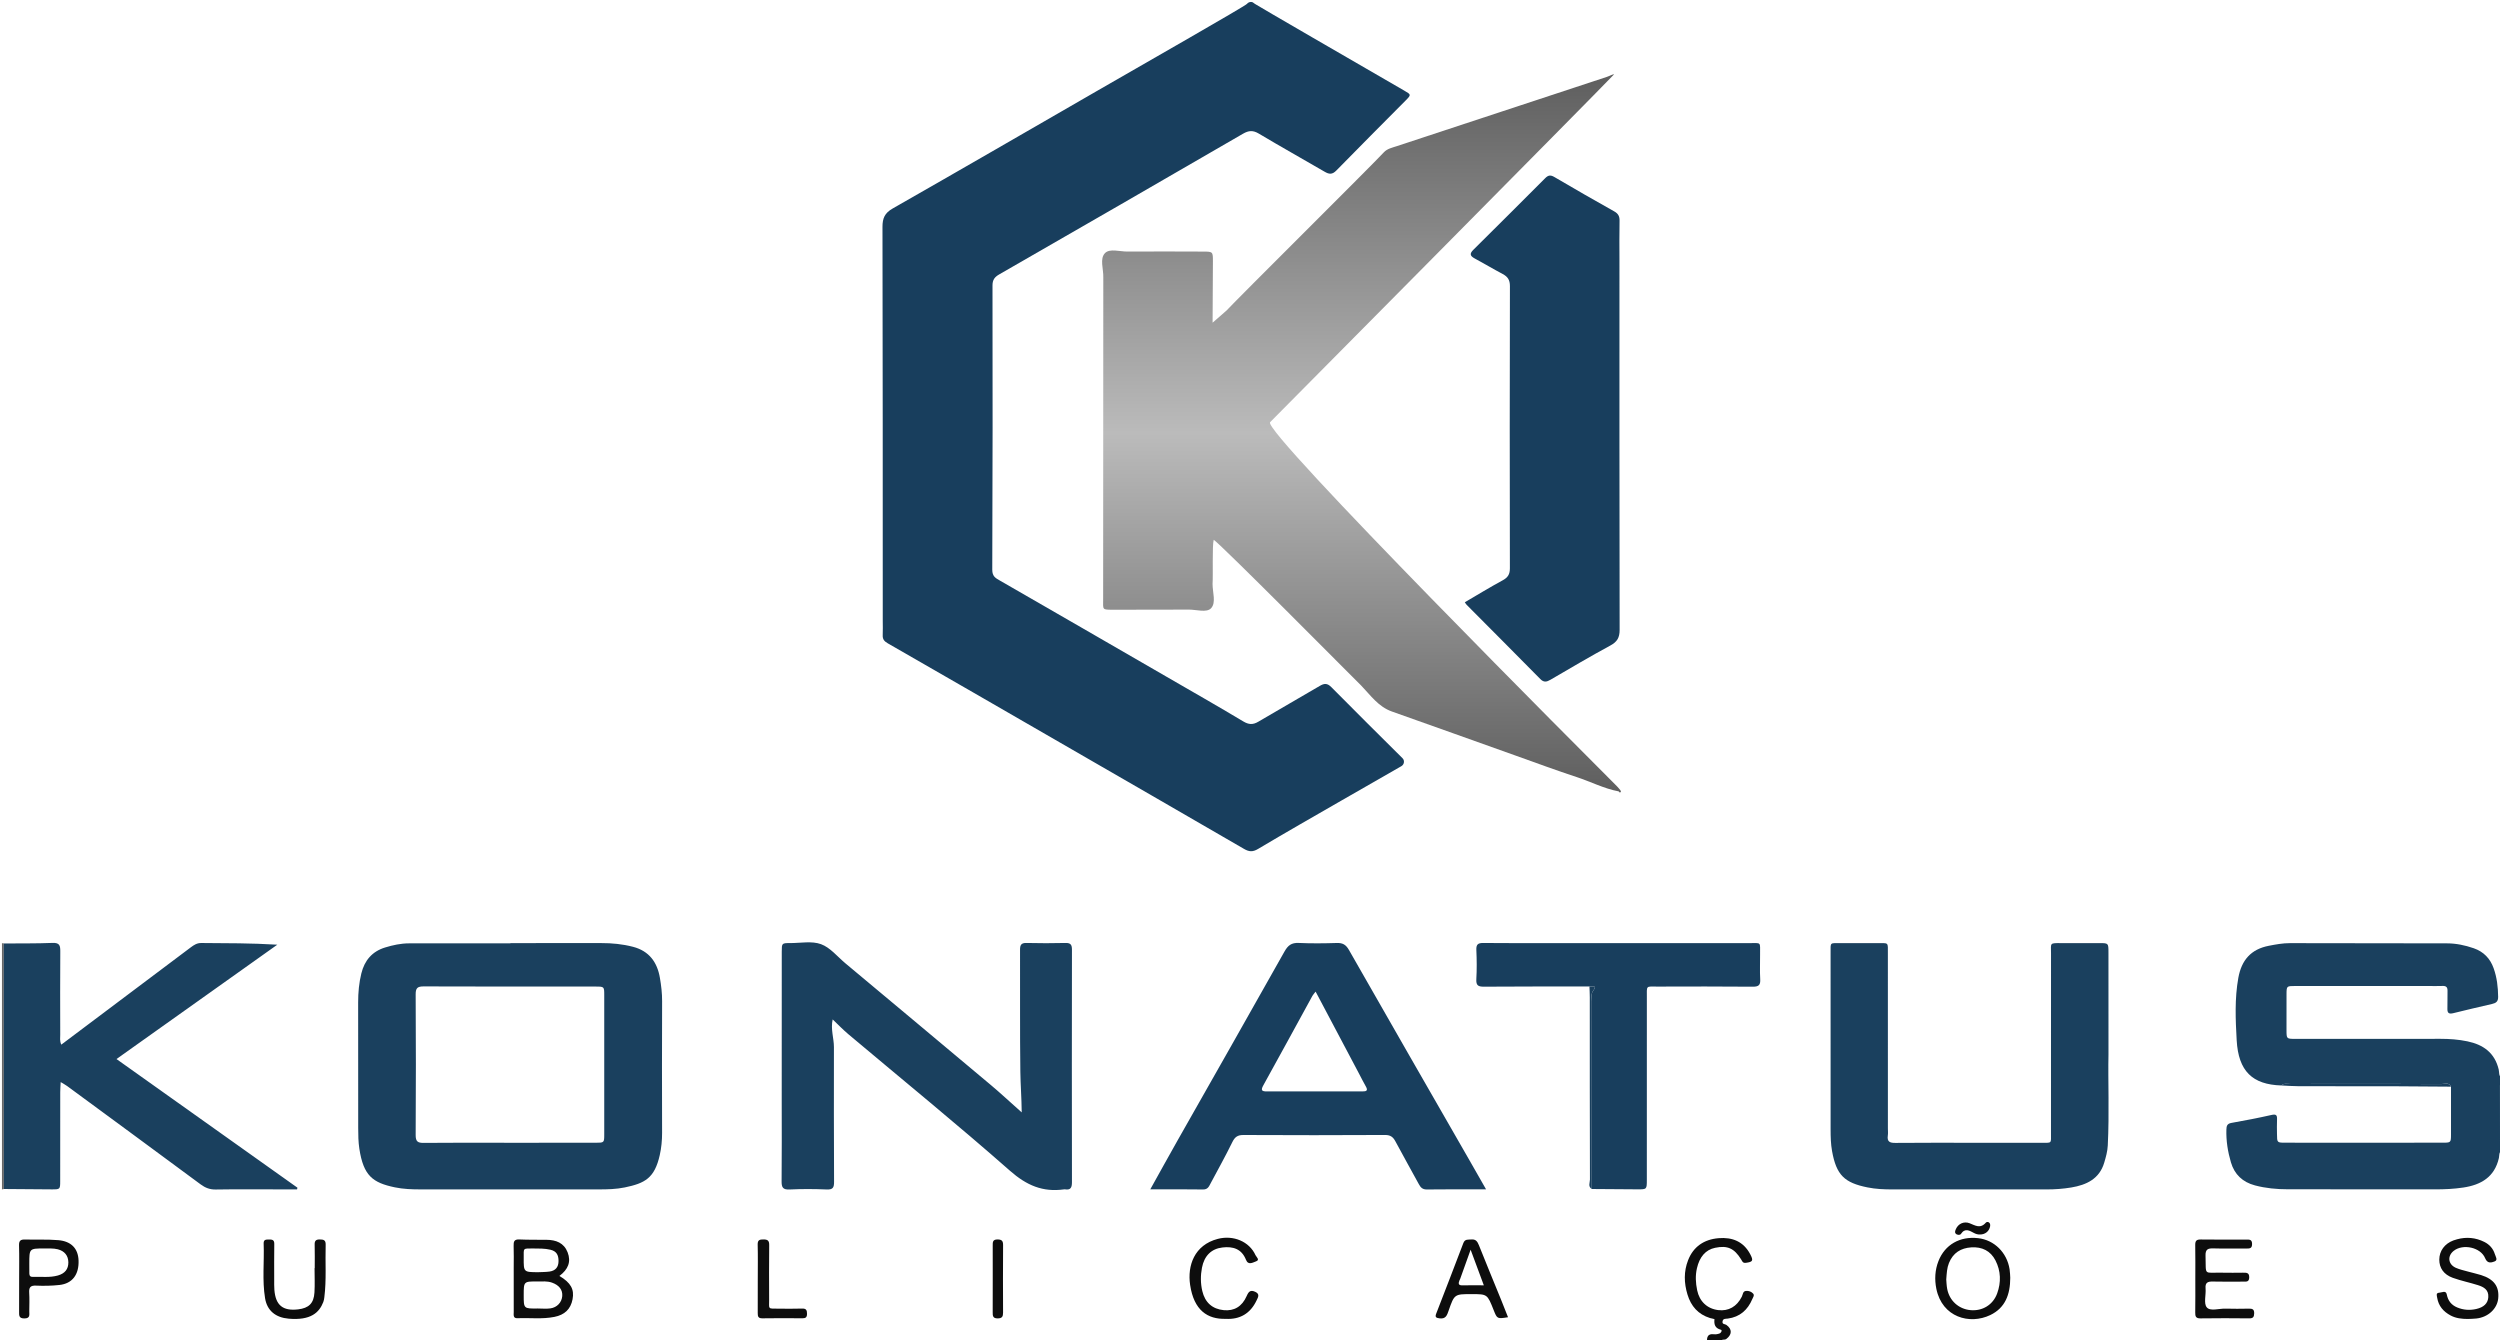
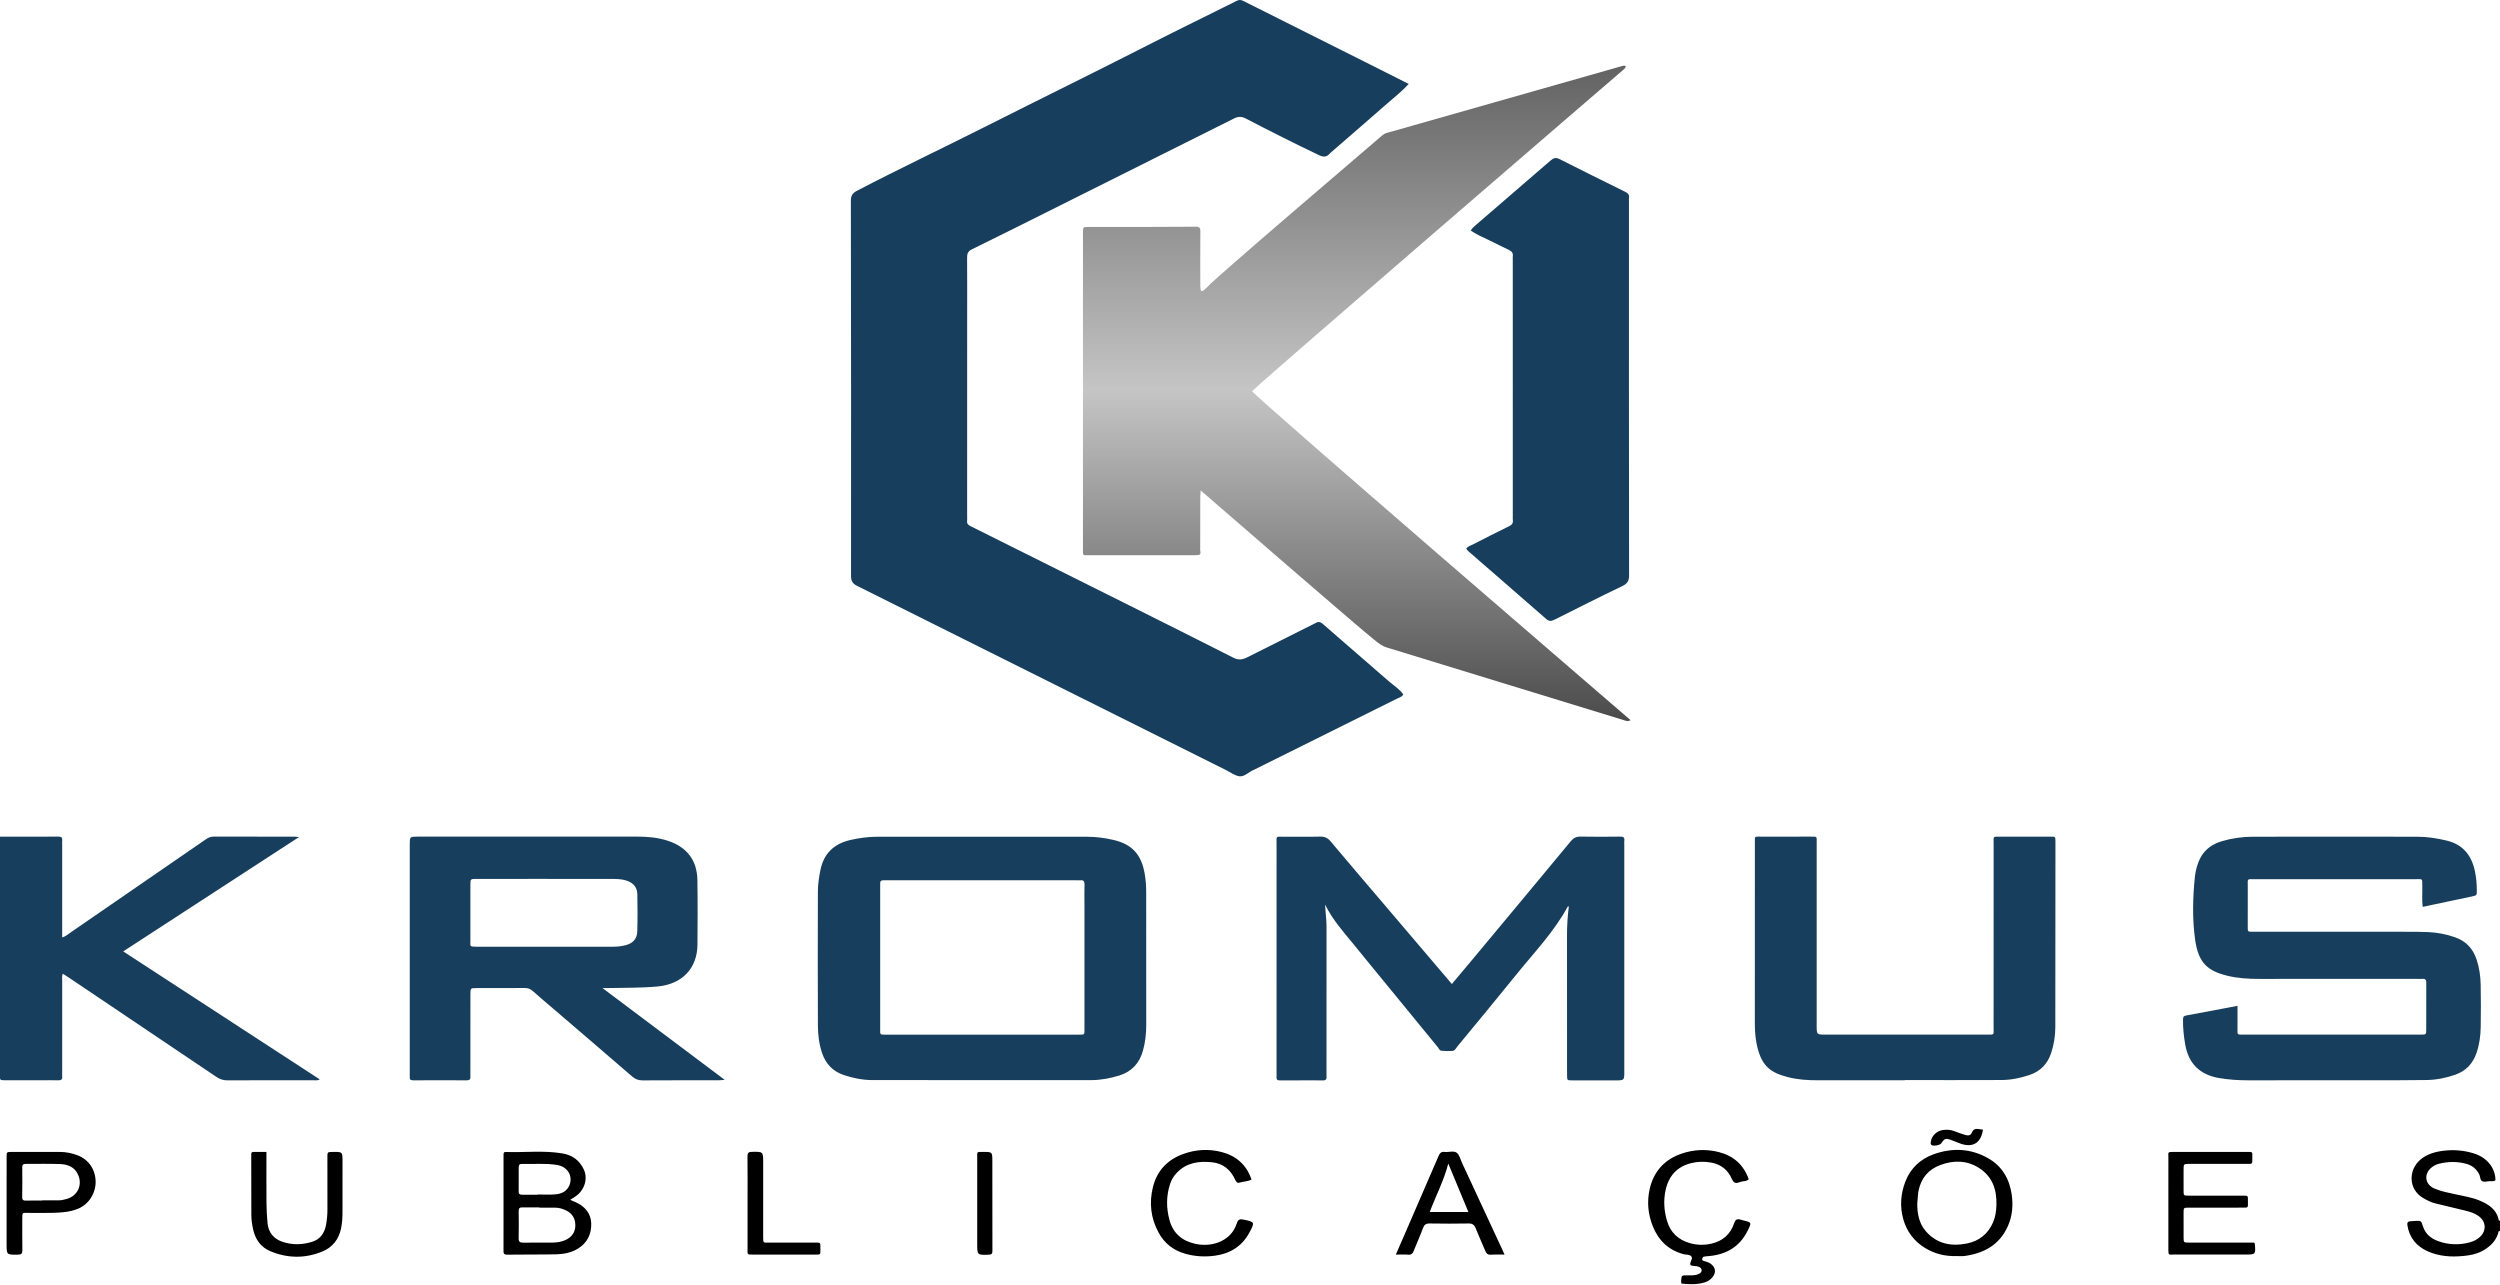
- <svg xmlns="http://www.w3.org/2000/svg" id="Layer_1" x="0" y="0" version="1.1" viewBox="0 0 1280 686" xml:space="preserve">
-   <defs />
-   <style>.st0{fill:#183e5d}.st1{fill:#1a405e}.st2{fill:#0d0d0d}.st3{fill:#686868}</style>
-   <path d="M640.5 1c.8 0 1.11.31 2.05 1.01s52.44 30.53 76.47 44.41c3.5 2.02 3.58 2.08.7 5-11.83 11.97-23.77 23.83-35.51 35.88-2.12 2.18-3.73 1.95-6.02.61-11.19-6.53-22.52-12.83-33.63-19.48-3.01-1.8-5.18-1.67-8.16.05-41.53 24.09-83.13 48.07-124.76 71.99-2.39 1.38-3.49 2.77-3.48 5.73.09 48.5.09 97-.12 145.49-.01 3.45 1.68 4.29 4.01 5.62 28.33 16.28 56.62 32.65 84.91 49 13.22 7.64 26.48 15.2 39.57 23.04 2.85 1.71 4.98 1.8 7.74.16 10.42-6.17 20.96-12.13 31.39-18.29 2.31-1.36 3.86-1.57 6 .61 12.04 12.22 24.27 24.26 36.42 36.37l.03.03c1.19 1.19.85 3.21-.61 4.05-10.35 5.93-20.56 11.76-30.74 17.63-14.24 8.2-28.52 16.34-42.64 24.75-2.71 1.62-4.6 1.48-7.16-.01-31.44-18.24-62.93-36.39-94.41-54.56-29.31-16.92-58.62-33.86-87.98-50.69-1.86-1.06-2.72-2.13-2.62-4.23.12-2.49.02-5 .02-7.5-.01-67.16.02-134.33-.14-201.49-.01-4.49 1.17-7.12 5.22-9.43 34.92-19.91 69.71-40.06 104.53-60.14C586.05 32.5 637.6 3.1 638.47 1.97c.48-.61 1.24-.97 2.03-.97z" class="st0" />
-   <path d="M1168.04 555.76c-14.78-.46-21.98-7.28-22.86-23.16-.59-10.59-1.06-21.27.83-31.86 1.64-9.22 6.54-14.74 15.63-16.5 3.56-.69 7.15-1.36 10.86-1.35 26.81.08 53.62.03 80.42.11 4.65.01 9.19.97 13.62 2.5 5.11 1.77 8.43 5.28 10.19 10.21 1.69 4.72 2.27 9.66 2.32 14.7.02 2.41-1.12 3.16-3.12 3.62-6.62 1.52-13.23 3.08-19.83 4.71-2.15.53-3.12.05-3.03-2.33.12-2.99-.04-6 .06-8.99.07-1.91-.63-2.7-2.58-2.61-2.49.11-4.99.02-7.49.02-22.65 0-45.29-.01-67.94 0-4.37 0-4.4.04-4.42 4.24-.03 6.16-.04 12.32-.01 18.48.02 4.3.06 4.34 4.36 4.35 24.81.01 49.62.04 74.43-.02 4.68-.01 9.29.34 13.86 1.29 8.11 1.7 13.95 5.83 16 14.42.34 1.42-.14 3.42 1.65 4.39v2c-1.14.53-1.01 1.57-1.01 2.56.01 8.95.02 17.9.02 26.85 0 .99-.1 2.02.99 2.59v3c-1.66.83-1.27 2.67-1.56 3.94-2.23 9.78-9.16 13.73-18.21 15.1-4.78.72-9.6.94-14.44.93-25.15-.05-50.3-.02-75.45-.04-5.66 0-11.26-.52-16.77-1.98-6.34-1.68-10.51-5.61-12.33-11.82-1.6-5.44-2.49-11.02-2.32-16.74.05-1.9.38-3.05 2.58-3.44 6.86-1.22 13.72-2.53 20.51-4.07 2.39-.54 2.95.09 2.84 2.31-.12 2.49-.04 5-.02 7.49.03 4.36.04 4.39 4.23 4.4 6.83.03 13.66.01 20.49.01 19.99 0 39.97.01 59.96-.01 4.36 0 4.4-.04 4.41-4.23.02-8.16 0-16.32 0-24.48-1.08-2.32-3.18-1.33-4.82-1.33-25.76-.07-51.52-.06-77.28-.02-1.6.03-3.35-.58-4.77.76z" class="st1" />
-   <path d="M874 687c-.14-2.49.42-4.25 3.53-3.86.95.12 2.01-.08 2.91-.42.8-.3 1.45-1.68.68-1.88-3.07-.79-3.6-2.74-3.31-5.44.01-.1-1.51-.32-2.3-.57-6.05-1.89-9.7-6.03-11.52-12.03-1.8-5.91-1.93-11.8.3-17.54 2.73-7.03 8.23-10.69 15.62-11.31 7-.59 12.77 1.68 16.22 8.24 1.74 3.3 1.28 3.9-2.2 4.37-1.7.23-1.88-.8-2.47-1.75-3.56-5.72-7.02-7.25-13.32-5.94-4.94 1.02-7.99 4.74-9.3 10.44-.89 3.85-.67 7.53.11 11.32 1.17 5.66 5.1 9.45 10.79 10.14 5.26.64 9.53-1.79 12.08-6.89.56-1.12.46-2.81 2.21-2.94 1.37-.1 2.71.4 3.59 1.4.76.86-.05 1.88-.42 2.75-2.37 5.62-6.39 9.2-12.58 10.03-1.12.15-2.46-.15-2.69 1.5-.21 1.52 1.23 1.21 1.95 1.72 3.08 2.16 2.97 5-.05 7.24-.91.67-2.52-.23-2.84 1.42H874z" class="st2" />
-   <path d="M1.99 608.77c-.33.08-.66.15-.99.23V483a.97.97 0 01.96.06l.03 125.71zM1281 586c-1.09-.57-.99-1.6-.99-2.59-.01-8.95-.02-17.9-.02-26.85 0-.99-.13-2.02 1.01-2.56v32z" class="st3" />
-   <path d="M749.98 308.36c6.48-3.79 12.84-7.68 19.38-11.23 2.68-1.45 3.71-3.09 3.7-6.19-.1-48.15-.1-96.3.02-144.45.01-3.15-1.12-4.82-3.71-6.2-4.84-2.56-9.54-5.39-14.36-7.98-2.35-1.27-2.67-2.42-.67-4.4 12.31-12.18 24.55-24.42 36.79-36.67 1.47-1.47 2.63-1.83 4.68-.62 10.15 6.01 20.41 11.82 30.68 17.61 1.98 1.11 2.77 2.47 2.72 4.78-.15 6.66-.05 13.33-.05 19.99 0 63.14-.04 126.29.09 189.43.01 4.03-1.23 6.17-4.76 8.08-10.35 5.6-20.48 11.6-30.65 17.52-1.94 1.13-3.38 1.49-5.23-.39-12.49-12.7-25.09-25.28-37.64-37.92-.34-.33-.58-.78-.99-1.36z" class="st0" />
-   <path d="M261.36 482.87c15.49 0 30.98.01 46.47-.01 5.5-.01 10.9.51 16.26 1.9 8.33 2.16 12.43 7.96 13.78 15.9.67 3.9 1.15 7.87 1.13 11.9-.09 22.49-.08 44.97-.01 67.46.01 3.86-.37 7.72-1.19 11.38-2.67 11.87-7.63 14.42-17.89 16.56-4.37.91-8.91 1.02-13.43 1.01-30.32-.05-60.63-.05-90.95 0-4.52.01-9.06-.14-13.42-1.06-11.22-2.36-16.01-5.85-18.13-19.79-.52-3.44-.58-6.97-.58-10.46-.05-21.49-.02-42.98-.03-64.46 0-5 .44-9.95 1.64-14.82 1.64-6.66 5.53-11.23 12.16-13.27 3.98-1.22 8.04-2.1 12.21-2.11 17.32-.04 34.64-.02 51.97-.02.01-.03.01-.07.01-.11zm-.88 102.23c14.82 0 29.65.01 44.47-.01 4.37-.01 4.42-.04 4.42-4.24.02-23.82.02-47.63 0-71.45 0-4.24-.06-4.28-4.42-4.28-29.31-.01-58.62.04-87.94-.08-3.2-.01-4.21.75-4.19 4.09.15 23.98.15 47.97 0 71.95-.02 3.36 1.01 4.12 4.19 4.08 14.49-.16 28.98-.06 43.47-.06zM523.12 569.55c-.08-7.5-.61-14.12-.7-20.74-.27-20.82-.08-41.65-.16-62.47-.01-2.47.55-3.6 3.29-3.54 6.66.16 13.33.16 19.99 0 2.71-.06 3.3.97 3.3 3.49-.07 39.65-.07 79.3 0 118.96 0 2.68-.57 4.17-3.54 3.7-.16-.03-.34-.02-.5 0-10.85 1.55-19.2-2.04-27.67-9.5-27.1-23.86-55.13-46.67-82.76-69.92-2.74-2.31-5.24-4.92-8.05-7.59-1.1 5.11.65 9.6.65 14.18-.01 22.99-.06 45.98.07 68.97.02 3.01-.64 4.06-3.82 3.92-6.32-.27-12.67-.3-18.99.01-3.51.17-4.08-1.21-4.05-4.29.14-13.49.06-26.99.06-40.48 0-25.66 0-51.31.02-76.97 0-4.37.04-4.43 4.27-4.42 5.32.01 11.12-1.17 15.84.56 4.71 1.72 8.37 6.37 12.45 9.78 24.9 20.81 49.81 41.61 74.66 62.47 5.07 4.27 9.92 8.8 15.64 13.88zM1079.54 539.95c-.3 13.25.48 29.92-.36 46.57-.15 3.03-.97 5.89-1.81 8.74-2.46 8.36-9.11 11.43-16.87 12.73-4.09.68-8.26.99-12.44.99-26.33-.05-52.65-.05-78.98 0-4.35.01-8.71-.17-12.93-1.03-11.75-2.38-15.93-6.25-18.14-18.61-.64-3.58-.74-7.3-.74-10.95-.05-30.16-.04-60.32-.01-90.47 0-5.66-.5-5.01 5.14-5.03 6.16-.03 12.33-.04 18.49 0 6.27.04 5.7-.81 5.7 5.49.01 29.82.01 59.65.01 89.47 0 1.17.15 2.35-.03 3.49-.48 3.2.96 3.87 3.93 3.83 13.83-.14 27.66-.06 41.49-.06 11 0 21.99.02 32.99-.01 5.74-.02 5.12.63 5.12-4.99.02-30.66 0-61.32.02-91.97 0-5.45-.92-5.28 5.41-5.27 6.5.01 13-.02 19.49 0 4.48.01 4.5.04 4.51 4.7.02 16.32.01 32.65.01 52.38zM1.99 608.77c-.01-41.9-.03-83.81-.04-125.71 8.33-.07 16.66.05 24.98-.29 3.66-.15 3.96 1.48 3.94 4.42-.11 14.16-.06 28.33-.03 42.49 0 1.58-.34 3.23.54 5.18L60.2 513.2c12.5-9.39 25.01-18.78 37.51-28.18 1.6-1.2 3.14-2.22 5.35-2.2 12.82.09 25.64.05 38.92.86-27.36 19.46-54.72 38.91-82.34 58.55 31.2 22.18 61.92 44.02 92.65 65.87-.06.29-.13.57-.19.86h-10.15c-10.5 0-21-.1-31.49.07-3.03.05-5.35-.86-7.74-2.63-22.73-16.83-45.53-33.57-68.31-50.32-.91-.67-1.92-1.19-3.34-2.06-.09 1.97-.23 3.54-.23 5.12-.02 15.16 0 30.33-.02 45.49 0 4.3-.04 4.34-4.33 4.33-8.18-.04-16.34-.13-24.5-.19z" class="st1" />
-   <path d="M760.87 608.95c-10.7 0-20.52-.08-30.33.06-2.27.03-3.21-1.08-4.14-2.8-3.95-7.29-8.05-14.51-11.95-21.83-1.21-2.28-2.57-3.29-5.36-3.27-24.15.14-48.31.13-72.46.01-2.97-.01-4.39 1.01-5.67 3.63-3.5 7.14-7.37 14.1-11.12 21.12-.84 1.57-1.43 3.19-3.9 3.14-8.78-.15-17.56-.06-27-.06 4.88-8.75 9.42-17 14.06-25.2 18.24-32.19 36.56-64.33 54.67-96.59 1.78-3.17 3.62-4.54 7.29-4.37 6.48.3 12.99.22 19.48.02 3-.09 4.65.82 6.22 3.57 20.45 35.91 41.07 71.72 61.64 107.56 2.7 4.73 5.4 9.46 8.57 15.01zM673.6 507.71c-.68.9-1.26 1.48-1.65 2.18-8.37 15.27-16.67 30.57-25.12 45.79-1.43 2.57-.8 3.14 1.83 3.13 11.15-.05 22.31-.02 33.46-.02 5.16 0 10.32-.03 15.48.01 1.97.02 2.95-.38 1.71-2.53-1.24-2.15-2.33-4.39-3.5-6.59-7.35-13.91-14.71-27.81-22.21-41.97zM813.79 505.08c-17.99.01-35.98-.04-53.96.1-2.97.02-4.13-.6-3.95-3.82.29-4.98.24-10 .01-14.98-.13-2.9.9-3.61 3.65-3.57 11.49.13 22.98.06 34.48.06 33.81 0 67.62-.02 101.44.01 6.64.01 5.62-.89 5.7 5.9.05 4.16-.19 8.34.07 12.49.19 3.06-.72 3.95-3.85 3.92-16.15-.16-32.31-.1-48.47-.06-6.44.02-5.71-.89-5.72 5.96-.02 30.98-.01 61.96-.01 92.94 0 4.9-.01 4.93-4.71 4.91-7.82-.03-15.65-.11-23.47-.17 0-32.04-.01-64.08.02-96.12 0-1.77-.58-3.67.63-5.3 2.43-3.28-.59-2.04-1.86-2.27z" class="st0" />
-   <path d="M286.42 653.28c5.83 3.48 7.71 6.86 6.73 11.95-.98 5.12-4.1 7.98-9.29 9.02-6.29 1.26-12.59.4-18.87.68-2.41.11-1.96-1.73-1.96-3.14-.02-7.64-.01-15.29-.01-22.93 0-3.66.1-7.32-.04-10.97-.08-2.19.29-3.41 2.91-3.29 4.64.21 9.3.14 13.95.18 4.84.05 8.89 1.55 10.78 6.41 1.88 4.83.27 8.76-4.2 12.09zm-11.12 16.67c2.16 0 4.36.24 6.48-.05 3.47-.48 5.83-3.11 6.09-6.29.26-3.26-1.64-5.62-5.23-6.9-2.45-.88-4.94-.57-7.41-.59-7.09-.06-7.09-.03-7.09 7.02 0 6.9 0 6.9 7.16 6.81zm.11-18.58c1.98-.1 3.98-.06 5.94-.33 3.04-.43 4.62-2.24 4.62-5.4 0-2.97-.95-5.03-4.17-5.78-2.95-.69-5.9-.62-8.87-.64-5.4-.02-4.76-.26-4.79 4.81-.04 7.29-.04 7.29 7.27 7.34zM1029.25 654.26c-.03 8.59-2.6 15.38-10.21 19.04-10.56 5.08-24.66 1.17-27.63-13.43-.97-4.78-.72-9.6 1.08-14.2 3.29-8.4 10.98-12.79 20.3-11.73 8.25.93 14.77 7.33 16.12 15.91.26 1.64.26 3.31.34 4.41zm-32.77.82c.11 1.21.14 3.05.48 4.83 1.15 6.06 5.87 10.31 11.92 10.88 6.1.57 11.54-2.69 13.67-8.56 2.06-5.69 1.91-11.47-.87-16.89-2.52-4.92-6.91-7.04-12.35-6.69-5.37.34-9.35 2.78-11.47 8.02-1.03 2.56-1.13 5.16-1.38 8.41zM1124 655.01c0-5.82.07-11.64-.04-17.46-.04-2.09.5-2.97 2.76-2.93 7.82.11 15.63.05 23.45.04 1.59 0 2.88-.06 2.89 2.25.01 2.21-1.09 2.36-2.78 2.34-5.65-.05-11.31.11-16.96-.07-2.85-.09-4.2.44-4.09 3.75.36 10.51-1.33 8.49 8.65 8.69 3.49.07 6.99.04 10.48 0 1.77-.02 3.32-.1 3.24 2.48-.07 2.38-1.6 2.09-3.07 2.09-5.16.01-10.32.1-15.47-.04-2.61-.07-4.08.45-3.81 3.52.29 3.3-1.05 7.64.6 9.67 1.76 2.18 6.26.58 9.56.68 3.99.12 7.98.08 11.97.01 1.73-.03 2.81.23 2.76 2.38-.04 1.88-.55 2.61-2.57 2.59-8.32-.1-16.63-.11-24.95.01-2.39.04-2.69-1.08-2.66-3.02.09-5.67.04-11.33.04-16.98zM1263.46 675.31c-3.03-.02-5.99-.32-8.71-1.77-3.72-1.98-6.24-4.85-6.93-9.17-.19-1.2-.72-2.39 1.14-2.51 1.34-.08 3.34-1.34 3.78.88.64 3.28 2.38 5.43 5.33 6.67 3.14 1.31 6.4 1.56 9.75.8 3.92-.88 5.98-2.92 6.19-6.04.26-3.85-2.36-5.25-5.31-6.18-4.26-1.35-8.68-2.24-12.88-3.75-4.66-1.68-6.93-5.09-6.9-9.34.03-4.43 2.71-8.1 7.17-9.78.62-.23 1.26-.41 1.89-.59 4.84-1.33 9.54-.89 14 1.34 2.61 1.31 4.5 3.37 5.38 6.24.4 1.32 1.73 3.08-.19 3.77-1.54.56-3.58 1.26-4.78-1.67-2.29-5.59-11.31-7.51-16.05-3.81-3.41 2.66-2.95 6.95 1.07 8.73 1.95.86 4.08 1.32 6.15 1.9 2.23.63 4.51 1.11 6.73 1.8 6.64 2.08 9.4 5.89 8.8 11.96-.53 5.32-5.18 9.63-11.15 10.28-1.48.18-2.99.17-4.48.24zM161.14 649.27c0-4 .08-8-.03-12-.06-1.93.59-2.68 2.55-2.67 1.91.02 3.15.22 3.08 2.66-.27 8.98.45 17.99-.68 26.96-.1.82-.24 1.66-.53 2.42-2.07 5.36-6.37 9.52-17.76 8.52-6.62-.58-11.01-4.06-12.06-10.49-1.52-9.26-.36-18.63-.72-27.94-.08-1.97 1.01-2.11 2.51-2.1 1.57.02 2.96-.1 2.93 2.23-.1 6.16-.04 12.33-.04 18.5 0 1.67-.03 3.34.09 5 .6 7.9 4.32 10.96 12.14 10.04 5.49-.64 8.05-3.1 8.38-8.64.25-4.15.05-8.33.05-12.49h.09zM772.11 674.42c-5.56.88-5.56.88-7.37-3.68-3.23-8.14-3.23-8.14-11.16-8.15-8.89-.01-8.93-.03-11.88 8.45-.8 2.3-1.41 4.38-4.63 3.96-1.76-.23-2.44-.59-1.75-2.38 4.66-12.05 9.34-24.08 13.91-36.16.84-2.21 2.5-1.69 4.09-1.85 2.27-.22 3.13 1.05 3.89 2.96 3.73 9.38 7.61 18.71 11.41 28.06 1.19 2.91 2.32 5.83 3.49 8.79zm-12.39-16.34c-2.28-6.16-4.36-11.76-6.76-18.23-2.02 5.64-3.67 10.26-5.33 14.88-.11.31-.3.59-.42.9-.57 1.48-.6 2.52 1.52 2.47 3.46-.09 6.93-.02 10.99-.02zM627.52 675.25c-9.24.25-16.24-4.32-18.18-17.39-1.47-9.87 2.16-20.42 14.17-23.55 7.95-2.08 16.16 1.34 19.32 8.36.4.88 2.45 2.42.21 3.17-1.53.51-3.92 2.16-5.09-.81-2.22-5.62-6.65-6.97-12.09-6.32-5.63.67-9.29 4.23-10.46 10.4-.75 3.93-.75 7.94.17 11.87 1.39 5.92 5.16 9.25 10.98 9.82 5.26.52 9.36-1.77 11.75-7.24 1.01-2.33 1.94-3.24 4.33-2.17 2.58 1.15 1.51 2.81.72 4.46-3.2 6.74-8.58 9.81-15.83 9.4zM9.8 654.63c0-5.65.11-11.31-.05-16.95-.07-2.45.76-3.12 3.14-3.05 5.64.17 11.3-.15 16.94.33 6.52.55 10.15 4.15 10.39 10.36.28 7.25-3.17 11.87-9.81 12.59-3.95.43-7.97.51-11.95.33-2.95-.14-3.68.97-3.51 3.67.2 3.15.07 6.31.04 9.47-.02 1.72.6 3.63-2.48 3.66-2.87.03-2.74-1.54-2.73-3.45.03-5.66.02-11.31.02-16.96zm12.85-15.42c-7.65 0-7.65 0-7.65 7.86 0 1.65.01 3.31.02 4.96 0 1.21.59 1.8 1.82 1.74 4.28-.19 8.6.48 12.83-.73 3.55-1.02 5.36-3.23 5.33-6.72-.04-3.45-1.96-5.8-5.43-6.69-2.29-.58-4.61-.36-6.92-.42zM387.98 654.77c0-5.83.11-11.66-.05-17.49-.07-2.4 1-2.7 2.97-2.69 2.05.01 2.96.55 2.93 2.83-.11 9.33-.07 18.65-.03 27.98.02 4.97-.81 4.6 4.41 4.63 4.16.02 8.33.11 12.49-.04 2.12-.08 2.48.89 2.49 2.68.01 1.74-.66 2.31-2.35 2.29-6.83-.06-13.66-.1-20.48.02-2.17.04-2.42-.98-2.4-2.73.05-5.82.01-11.65.02-17.48zM508.28 654.31c0-5.5.03-11-.01-16.5-.02-1.8-.05-3.24 2.5-3.21 2.22.02 2.83.81 2.81 2.94-.08 11.5-.07 22.99-.01 34.49.01 2.02-.46 2.98-2.77 2.99-2.54 0-2.55-1.4-2.54-3.21.04-5.84.02-11.67.02-17.5z" class="st2" />
-   <path d="M813.79 505.08c1.26.23 4.29-1.01 1.86 2.27-1.21 1.63-.62 3.54-.63 5.3-.04 32.04-.02 64.08-.02 96.12-2.08-1.25-.95-3.27-.95-4.85-.09-31.12-.07-62.24-.08-93.36 0-1.83-.11-3.65-.18-5.48z" class="st1" />
-   <path d="M1168.04 555.76c1.41-1.34 3.17-.73 4.76-.74 25.76-.04 51.52-.05 77.28.02 1.64 0 3.75-.99 4.82 1.33-9.65-.07-19.3-.18-28.95-.2-16.31-.04-32.63.01-48.94-.03-2.99-.01-5.98-.24-8.97-.38z" class="st0" />
-   <path d="M1013.63 632.06c-1.02.03-1.93-.24-2.84-.71-2.31-1.19-4.64-2.85-6.81.44-.42.64-1.93.66-2.68-.21-.58-.68-.2-1.56.13-2.32 1.19-2.7 4.1-4.09 7-2.96 2.88 1.12 5.45 2.97 8.31-.29.74-.84 2.58-.24 2.2 1.85-.46 2.56-2.57 4.27-5.31 4.2z" class="st2" />
-   <linearGradient id="SVGID_1_" x1="697.092" x2="697.092" y1="405.76" y2="38.06" gradientUnits="userSpaceOnUse">
-     <stop offset="0" stop-color="#5e5e5e" />
-     <stop offset=".5" stop-color="#bbb" />
-     <stop offset="1" stop-color="#5e5e5e" />
-   </linearGradient>
-   <path fill="url(#SVGID_1_)" d="M829.57 404.52c-.53-.62-1.03-1.29-1.61-1.87-12.88-12.87-182-182.14-177.68-186.47 4.32-4.34 164.92-166.36 176.12-178.1-.64-.17-2.14.78-3.67 1.28-14.19 4.67-101.65 33.53-107.6 35.48-2.33.77-4.89 1.28-6.61 3.16-5.57 6.09-75.33 75.31-80.54 80.99 0 0-4.3 3.76-7.13 6.23 0-3.37.15-28.54.16-31.19.02-5.17 0-5.21-4.99-5.22-12.93-.04-25.85-.1-38.78-.01-3.93.03-9.1-1.71-11.5.81-2.78 2.91-.71 8.17-.85 12.4.01 5.67-.09 162.28-.08 164.43.02 5.95-.8 5.74 5.49 5.73 12.76-.02 25.52.03 38.28-.06 3.94-.03 9.22 1.73 11.49-.69 2.67-2.85.75-8.17.76-12.42.32-4.67-.24-19.68.59-22.64 4.33 3.01 67.21 66.37 75.55 74.69 4.77 4.95 8.73 10.78 15.67 13.24 21.3 7.53 42.56 15.17 63.85 22.75 10.24 3.65 20.44 7.44 30.77 10.82 7.21 2.36 14.01 5.93 21.54 7.34.21.38.51.76.93.4.38-.31.09-.74-.16-1.08z" />
+ <svg xmlns="http://www.w3.org/2000/svg" id="Layer_1" viewBox="0 0 1216.16 624.72" style="enable-background:new 0 0 1216.16 624.72">
+   <style>.st0{fill:#173f5d}.st1{fill:url(#SVGID_1_)}</style>
+   <g>
+     <g>
+       <path class="st0" d="M685.31 40.84c-3.51 3.8-7.37 6.77-11.02 9.98-8.92 7.85-17.93 15.6-26.9 23.39-.18.16-.37.3-.52.48-1.52 1.81-3.09 1.8-5.23.78-11.98-5.71-23.83-11.68-35.6-17.81-2.04-1.06-3.69-1.04-5.68-.05-28.39 14.23-56.79 28.42-85.2 42.61-14.1 7.04-28.17 14.13-42.33 21.05-1.99.97-2.39 2.14-2.37 4.1.08 9.39.03 18.78.03 28.17.0 32.45-.01 64.9-.01 97.35.0.83.07 1.67-.02 2.49-.15 1.42.53 2.01 1.77 2.62 25.89 12.88 51.76 25.81 77.62 38.75 16.74 8.38 33.49 16.75 50.19 25.23 2.43 1.24 4.47.92 6.72-.22 10.47-5.3 20.97-10.53 31.46-15.79.53-.27 1.09-.49 1.59-.8 1.34-.83 2.36-.81 3.7.36 10.72 9.4 21.56 18.67 32.3 28.05 2.3 2.01 5.02 3.59 6.85 6.26-.76 1.29-2.12 1.55-3.22 2.1-22.9 11.42-45.82 22.8-68.74 34.19-.32.16-.63.34-.95.47-2.3.92-4.29 3.27-6.66 3.05-2.31-.22-4.5-1.95-6.72-3.06-59.79-29.87-119.57-59.75-179.38-89.56-2.21-1.1-2.99-2.33-2.99-4.82.05-60.86.03-121.72-.09-182.58-.01-2.57.93-3.77 3.03-4.86 20.7-10.79 41.81-20.78 62.65-31.29 26.66-13.45 53.48-26.58 80.08-40.16 13.93-7.11 28.02-13.91 41.99-20.93 1.26-.64 2.13-.45 3.26.12 19.59 9.84 39.2 19.65 58.8 29.47C670.81 33.54 677.9 37.11 685.31 40.84zM715.36 269.07c12.28 10.69 24.59 21.33 36.83 32.06 1.46 1.28 2.61 1.03 4.12.27 10.9-5.47 21.8-10.98 32.8-16.25 2.48-1.19 3.38-2.45 3.38-5.29-.1-60.61-.07-121.22-.06-181.83.0-.59-.08-1.2.02-1.78.26-1.58-.56-2.31-1.88-2.96-10.63-5.24-21.25-10.49-31.81-15.85-1.81-.92-2.97-.65-4.42.61-11.93 10.36-23.92 20.65-35.88 30.97-1.07.93-2.21 1.82-3 3.13 2.74 1.91 5.8 3.19 8.77 4.63 3.3 1.6 6.57 3.28 9.89 4.85 1.36.64 2 1.54 1.8 3.06-.08.58-.01 1.19-.01 1.78.0 41.48.01 82.95.01 124.43.0.71-.08 1.44.02 2.14.21 1.55-.53 2.32-1.87 2.97-5.75 2.81-11.45 5.71-17.14 8.63-1.25.64-2.67 1.02-3.67 2.14C713.69 267.78 714.58 268.39 715.36 269.07z" />
+       <linearGradient id="SVGID_1_" gradientUnits="userSpaceOnUse" x1="660.031" y1="350.786" x2="660.031" y2="31.928">
+         <stop offset="0" style="stop-color:#4b4b4b" />
+         <stop offset=".505" style="stop-color:#c5c5c5" />
+         <stop offset="1" style="stop-color:#626262" />
+       </linearGradient>
+       <path class="st1" d="M609.12 190.28c7.19-7.11 170.48-147.67 179.93-155.79.74-.64 1.68-1.19 1.81-2.26-.62-.45-1.1-.29-1.54-.17-18.61 5.33-93.78 26.68-112.75 32.06-1.34.38-2.83.59-3.94 1.56-3.91 3.42-83.83 71.48-85.15 73.82-1.68 1.35-1.67 2.03-3.2 2.09-.42-1.14-.37-2.31-.37-3.44-.03-8.54-.05-17.07.03-25.61.01-1.68-.45-2.29-2.2-2.25-5.21.12-39.88.11-52 .1-2.86.03-2.86.03-2.92 2.43-.01.47.0.95.0 1.42.0 50.77.0 101.53.0 152.3.0.83.0 1.66.0 2.49.0.53.21.89.72 1.06 18.08.0 36.17.01 54.25.0.47.0.94-.09 1.4-.14 1.28-.51.65-1.63.66-2.44.06-8.65.04-17.31.05-25.96.0-.86.09-1.73.17-2.99 2.39 2.08 79.97 69.36 84.01 72.3 2.31 1.89 4.04 3.37 6.65 4.15 9.13 2.75 106.55 32.64 115.34 35.36.9.28 1.87.76 3.14-.05C790.87 348.3 610.03 192.66 609.12 190.28z" />
+     </g>
+     <g>
+       <path class="st0" d="M1206.78 499.7c-.07 4.27-.66 8.51-2.06 12.58-1.77 5.13-5.11 8.68-10.31 10.52-4.52 1.59-9.16 2.52-13.92 2.59-9.63.15-19.26.12-28.9.13-19.38.01-38.77-.01-58.15.01-4.64.01-9.25-.32-13.83-1.08-9.44-1.58-14.99-7.01-16.61-16.47-.68-3.99-1.1-7.99-1.05-12.04.01-1.07.21-1.7 1.48-1.93 8.25-1.49 16.48-3.09 25.04-4.71.0 3.87.01 7.54.0 11.2-.01 2.8-.31 2.82 2.58 2.81 28.9-.01 57.8.0 86.7-.01 2.48.0 2.51-.05 2.52-2.54.02-7.49-.02-14.98.03-22.47.01-1.45-.28-2.28-1.94-2.11-.82.09-1.66.01-2.5.01-25.57.0-51.14-.02-76.71.01-5.24.01-10.47-.28-15.56-1.52-9.54-2.33-14.16-6.12-15.75-17.6-1.42-10.26-1.14-20.61-.07-30.92.16-1.52.54-3.03.94-4.51 1.71-6.36 5.72-10.54 12.04-12.41 5.03-1.49 10.19-2.21 15.45-2.21 13.2-.01 26.4-.02 39.6-.02 13.32.0 26.64.01 39.96.02 4.89.0 9.66.73 14.42 1.87 8.03 1.93 12.19 7.25 13.8 14.99.63 3.03.89 6.1.9 9.2.01 2.45.02 2.49-2.43 3.02-5.9 1.27-11.82 2.5-17.73 3.74-1.97.42-3.93.85-6.13 1.32-.52-3.33-.14-6.62-.23-9.89-.1-4.13.52-3.59-3.58-3.59-25.93-.02-51.85-.01-77.78.0-4.14.0-3.52-.44-3.54 3.62-.03 6.42.0 12.84-.01 19.26-.01 2.74-.13 2.7 2.74 2.7 24.38-.01 48.76-.01 73.14.0 3.92.0 7.85-.03 11.77.15 4.51.2 8.92 1.02 13.22 2.54 5.33 1.88 8.7 5.52 10.46 10.82 1.32 3.98 1.9 8.09 1.98 12.24C1206.9 485.91 1206.89 492.81 1206.78 499.7zM788.2 406.98c-6.42.08-12.84.12-19.26-.01-2.11-.04-3.47.64-4.81 2.25-15.91 19.22-31.88 38.38-47.85 57.55-3.26 3.91-6.55 7.8-10 11.91-.6-.71-1.06-1.25-1.52-1.79-10.32-12.12-20.63-24.25-30.95-36.37-8.86-10.4-17.75-20.77-26.53-31.24-1.46-1.74-2.95-2.36-5.17-2.3-5.7.15-11.42.02-17.12.06-4.67.03-3.98-.66-3.99 3.88-.02 36.85-.01 73.7-.01 110.55.0.83.05 1.67-.01 2.5-.1 1.27.5 1.63 1.68 1.61 3.33-.05 6.66-.02 9.99-.02 3.57.0 7.14-.07 10.7.03 1.61.05 2.15-.56 1.95-2.06-.04-.35-.01-.71-.01-1.07.0-23.89-.02-47.78.02-71.68.01-3.3-.49-6.55-.7-10.71 3.72 7.42 8.63 12.91 13.29 18.58 2.49 3.03 4.94 6.08 7.43 9.12 11.36 13.88 22.72 27.76 34.1 41.63.52.63.85 1.65 1.7 1.74 1.76.18 3.56.22 5.33.11 1.33-.08 1.85-1.39 2.57-2.28 9.59-11.64 19.24-23.24 28.71-34.99 8.62-10.7 18.25-20.65 24.86-32.88.04-.07.19-.08.59-.22-.62 4.84-.91 9.56-.9 14.31.05 20.68.02 41.37.02 62.05.0 2.02-.03 4.04.01 6.06.04 2.21.06 2.25 2.41 2.26 7.02.02 14.03.01 21.05.01 4.38.0 4.38.0 4.38-4.21.0-36.73.0-73.46.0-110.19.0-.71-.07-1.44.01-2.14C790.37 407.44 789.77 406.96 788.2 406.98zM997.31 407c-7.97.01-15.93-.01-23.9.01-4.17.01-3.58-.43-3.58 3.59-.02 29.71.0 59.42-.02 89.13.0 3.96.58 3.57-3.62 3.57-26.04.01-52.08.0-78.12.0-4.32.0-4.32.0-4.32-4.31.0-29.59.0-59.19.0-88.78.0-3.51.44-3.22-3.24-3.22-7.73-.01-15.46-.02-23.19.01-4.19.02-3.63-.56-3.64 3.51-.02 28.52.0 57.05-.02 85.57.0 3.69.06 7.37.74 11 2.1 11.23 6.48 14.61 15.27 16.89 4.85 1.26 9.83 1.56 14.83 1.55 14.03-.03 28.06-.01 42.09-.01.0-.03.0-.06.0-.09 15.69.0 31.39.05 47.08-.03 4.64-.02 9.18-.96 13.59-2.44 5.33-1.79 8.8-5.39 10.56-10.71 1.35-4.09 2.01-8.31 2.02-12.59.06-30.07.03-60.14.06-90.2C999.92 406.77 999.75 407 997.31 407zM145.48 407.19c-1.06-.1-1.48-.17-1.9-.18-13.2-.01-26.4.02-39.6-.04-1.55-.01-2.72.56-3.91 1.38-21.89 15.09-43.78 30.17-65.68 45.23-1.26.86-2.39 1.96-4.14 2.45.0-1.26.0-2.44.0-3.61.0-13.79.0-27.57.0-41.36.0-.71-.07-1.44.01-2.14.21-1.63-.57-1.97-2.05-1.95-5.47.07-10.94.03-16.41.03-3.79.0-7.58.0-11.8.0.0 1.6.0 2.78.0 3.96.0 32.33.0 64.66.0 96.98.0 4.87-.01 9.75.0 14.62.0 2.8-.46 2.98 2.84 2.96 5.95-.02 11.89-.01 17.84-.01 2.5.0 5-.06 7.49.02 1.43.05 2.29-.26 2.09-1.92-.09-.7-.01-1.42-.01-2.14.0-14.74-.01-29.48.01-44.21.0-1.16-.23-2.34.27-3.6 1.03.66 2.04 1.28 3.02 1.94 23.93 16.09 47.86 32.17 71.76 48.3 1.65 1.11 3.27 1.65 5.27 1.65 13.91-.07 27.82-.03 41.74-.05 1.01.0 2.07.29 3.25-.41-31.84-20.73-63.56-41.39-95.63-62.27C88.55 444.23 116.76 425.88 145.48 407.19zM557.58 433.86c0 21.62-.02 43.24.02 64.86.01 4.18-.46 8.29-1.57 12.31-1.66 6.03-5.37 10.24-11.42 12.13-4.43 1.38-8.98 2.26-13.63 2.27-17.83.04-35.66.02-53.48.02.0.0.0-.01.0-.01-17.71.0-35.42.03-53.13-.02-4.77-.01-9.41-.94-13.94-2.47-5.34-1.8-8.77-5.46-10.54-10.74-1.45-4.31-1.99-8.81-2.01-13.3-.09-21.74-.08-43.48-.01-65.22.01-3.43.52-6.83 1.18-10.22 1.6-8.31 6.72-13.08 14.77-14.88 4.28-.96 8.63-1.55 13.05-1.55 33.99.01 67.98.0 101.98.01 4.29.0 8.53.56 12.69 1.52 9.21 2.12 13.69 7.08 15.31 16.46C557.36 427.95 557.58 430.89 557.58 433.86zM527.57 430.23c.04-1.55-.51-2.17-2.04-2.01-.59.06-1.19.01-1.78.01-30.54.0-61.08.0-91.62.0-.83.0-1.66.03-2.5.0-1.06-.03-1.49.49-1.45 1.51.02.71.0 1.43.0 2.14.0 22.69.0 45.38.0 68.06.0.71.03 1.43.0 2.14-.04.94.49 1.23 1.31 1.23.83.0 1.66.01 2.5.01 15.21.0 30.42.0 45.63.0 15.45.0 30.9.0 46.35.0.83.0 1.66.0 2.5-.02.7-.01 1.06-.37 1.07-1.09.0-.95.01-1.9.01-2.85.0-19.6.0-39.2.0-58.8C527.54 437.12 527.47 433.67 527.57 430.23zM293.09 480.66c20.07 15.07 39.48 29.64 59.48 44.65-1.54.1-2.39.21-3.25.21-12.25.01-24.5-.03-36.74.05-2.04.01-3.55-.59-5.08-1.92-12.76-11.04-25.59-22-38.39-32.98-3.34-2.86-6.71-5.68-9.99-8.61-1.14-1.01-2.3-1.44-3.84-1.43-7.85.07-15.7.02-23.54.04-2.86.01-2.9.04-2.9 3.03-.01 12.48-.01 24.96-.01 37.44.0.83-.05 1.67.01 2.49.1 1.32-.33 1.92-1.78 1.91-8.68-.05-17.36-.04-26.04.0-1.16.0-1.8-.29-1.7-1.58.06-.83.01-1.66.01-2.5.0-36.85.0-73.69.0-110.54.0-3.92.0-3.93 3.95-3.93 35.55.0 71.11.01 106.66-.01 5.14.0 10.18.44 15.08 2.07 9.14 3.04 14.09 9.45 14.24 19.06.17 10.46.1 20.92.03 31.38-.08 11.46-7.3 19.27-19.41 20.4-7.95.74-15.91.59-23.86.76C295.33 480.67 294.67 480.66 293.09 480.66zM298.25 460.54c2.15.0 4.27-.23 6.33-.8 3.35-.92 5.33-3.09 5.43-6.61.18-6.05.14-12.1.03-18.15-.07-3.49-2.09-5.6-5.4-6.65-2.44-.77-4.92-.75-7.4-.76-10.33-.03-20.66-.01-30.99-.01.0.0.0.0.0-.01-11.52.0-23.04-.01-34.55.01-2.84.0-2.87.04-2.87 2.95-.01 9.02.0 18.04.0 27.06.0 2.73-.52 2.97 2.82 2.97C253.84 460.52 276.05 460.52 298.25 460.54z" />
+       <path d="M1216.16 593.9c0 1.66.0 3.33.0 4.99l-.33-.03-.32.09c-.79 3.68-3 6.33-6.03 8.44-2.7 1.88-5.79 2.91-8.91 3.33-5.9.8-11.85.82-17.59-1.21-5.54-1.96-9.71-5.38-11.4-11.26-.19-.68-.29-1.39-.44-2.08-.3-1.32.16-2.05 1.57-2.09.71-.02 1.42-.1 2.13-.14 2.91-.16 2.96-.17 3.82 2.56 1.21 3.86 4 6.07 7.63 7.34 4.95 1.74 10 1.9 15.06.55 1.95-.52 3.79-1.39 5.26-2.86 3.02-3.01 2.72-7.27-.69-9.83-2.04-1.53-4.41-2.24-6.84-2.83-4.83-1.17-9.67-2.32-14.5-3.49-2.09-.51-3.95-1.53-5.81-2.6-7.17-4.15-7.34-13.56-1.31-18.67 3.3-2.79 7.31-3.86 11.46-4.34 4.87-.56 9.69-.16 14.42 1.29 6.4 1.96 10.53 6.95 10.62 13.07-.81.67-1.8.48-2.72.48-1.29.0-2.73.6-3.84-.08-.99-.6-.8-2.11-1.3-3.15-1.32-2.75-3.52-4.47-6.39-5.24-4.44-1.19-8.92-1.13-13.37.02-1.28.33-2.44.95-3.46 1.77-3.93 3.18-3.27 8.27 1.39 10.26 3.39 1.44 7.03 2.1 10.61 2.87 3.82.82 7.71 1.45 11.32 2.95 4.51 1.86 8.43 4.44 9.4 9.77C1215.82 593.7 1216 593.74 1216.16 593.9zM848.03 593.68c-.46-.11-.91-.26-1.37-.39-1.66-.49-2.48-.01-3.07 1.79-1.78 5.38-5.65 8.72-11.14 9.94-3.37.75-6.82.72-10.22-.23-5.85-1.64-9.68-5.23-11.36-11.13-1.36-4.77-1.69-9.55-.68-14.41 1.46-7.04 5.47-11.7 12.57-13.45 3.16-.78 6.4-.82 9.56-.27 4.03.7 7.28 2.77 9.38 6.41.64 1.11 1.04 2.6 2 3.24 1.22.81 2.71-.36 4.12-.5.94-.09 1.9-.13 2.88-.98-2.45-7.06-7.4-11.39-14.38-13.21-6.22-1.62-12.5-1.33-18.59.82-8.13 2.87-13.27 8.64-15.19 16.97-1.44 6.26-.88 12.48 1.6 18.51 2.8 6.81 7.6 11.31 14.73 13.31 1.35.38 3.13-.03 3.97 1.2.84 1.23-1.06 2.54-.48 4.12 1.09.61 2.47.31 3.68.71.94.31 1.81.85 1.75 1.95-.05.9-.79 1.37-1.6 1.73-1.82.81-3.73.57-5.62.59-2.57.03-2.57.01-2.75 2.65-.02.35.05.7.11 1.37 3.76.38 7.5.56 11.21-.54 1.51-.45 2.82-1.24 3.84-2.46 2-2.39 1.65-4.9-.88-6.71-1-.72-2.18-.9-3.29-1.31-.46-.17-.95-.36-.77-.94.13-.42.41-1.04.73-1.12.91-.23 1.87-.23 2.82-.32 8.4-.84 14.82-4.64 18.61-12.39C852.15 594.65 852.15 594.65 848.03 593.68zM1096.48 604.48c-.95.0-2.12.0-3.28.0-9.51.0-19.02.01-28.53-.01-2.36-.01-2.4-.06-2.43-2.35-.04-4.04-.03-8.08-.01-12.12.01-2.48.04-2.52 2.52-2.52 8.32-.02 16.64-.01 24.96-.01.83.0 1.66-.02 2.5.0.82.02 1.37-.2 1.33-1.18-.04-1.19-.01-2.38-.02-3.56.0-.71-.37-1.06-1.08-1.07-.83-.01-1.66-.01-2.5-.01-8.44.0-16.88.02-25.32-.01-2.33-.01-2.37-.06-2.39-2.38-.04-3.45-.03-6.89.0-10.34.02-2.69.05-2.73 2.76-2.73 9.03-.02 18.07-.01 27.1-.01.83.0 1.66-.01 2.5-.01.71-.01 1.07-.36 1.07-1.07.01-.71.01-1.43.01-2.14.01-2.62.29-2.6-2.4-2.6-12.01.01-24.01.02-36.02.0-2.92-.01-2.41.25-2.41 2.59.0 14.97.01 29.94-.01 44.91.0 2.82.17 2.44 2.57 2.44 11.53-.01 23.06.0 34.59.0 5.35.0 5.35.0 4.89-5.31C1096.88 604.9 1096.75 604.81 1096.48 604.48zM161.76 560.38c-2.45.04-2.49.04-2.49 2.5-.01 8.55-.04 17.1.01 25.65.01 2.51-.24 4.99-.7 7.43-.76 4-2.82 6.98-6.93 8.2-4.66 1.39-9.31 1.52-13.98.02-4.56-1.46-7.1-4.58-7.54-9.29-.31-3.3-.47-6.63-.5-9.95-.07-8.06-.02-16.12-.02-24.57-1.96.0-3.49.02-5.02-.01-2.43-.04-2.38-.06-2.37 2.27.04 9.5.06 19 .05 28.5.0 2.4.37 4.75.89 7.05 1.07 4.79 3.78 8.57 8.31 10.47 8.33 3.49 16.86 3.64 25.26.2 5.06-2.07 8.09-5.93 9.2-11.37.56-2.71.68-5.41.68-8.14.02-8.07.01-16.15.01-24.22C166.63 560.29 166.63 560.29 161.76 560.38zM604.86 593.28c-1.58-.31-2.54-.2-3.15 1.69-1.49 4.68-4.71 7.89-9.37 9.53-3.56 1.25-7.3 1.37-10.91.57-6.36-1.42-10.78-5.05-12.55-11.67-1.58-5.92-1.55-11.71.34-17.5.67-2.04 1.78-3.85 3.3-5.43 4.74-4.95 10.75-5.72 17.09-5.07 5.43.56 9.13 3.71 11.31 8.62.47 1.07 1.04 1.61 2.12 1.27 1.8-.57 3.76-.47 5.78-1.46-2.42-7.22-7.41-11.49-14.34-13.35-6.33-1.7-12.72-1.35-18.92.91-7.68 2.8-12.72 8.1-14.7 16.08-1.9 7.68-1.05 15.1 2.71 22.07 2.83 5.25 7.16 8.7 12.97 10.35 4.78 1.37 9.65 1.61 14.48.96 7.31-.99 13.15-4.51 16.75-11.23C610.51 594.57 610.44 594.39 604.86 593.28zM395.95 604.48c-7.25-.01-14.51.0-21.76.0-2.84.0-2.95.45-2.94-2.83.02-12 .01-24.01.01-36.01.0-5.46.0-5.39-5.45-5.31-1.73.02-2.21.53-2.19 2.24.09 7.6.04 15.21.04 22.82.0 7.25-.01 14.5.0 21.75.0 3.28-.48 3.18 2.95 3.17 9.87.0 19.74.0 29.6.0.59.0 1.19.0 1.78-.01.69-.01 1.09-.32 1.09-1.06.0-.48.01-.95.01-1.43C399.04 604.15 399.49 604.49 395.95 604.48zM482.74 565.02c0-4.69.0-4.68-4.62-4.65-3.12.03-2.74-.26-2.74 2.96-.01 13.87.0 27.74.0 41.62.0 5.68.0 5.61 5.69 5.4 1.53-.06 1.7-.69 1.7-1.93-.03-7.71-.02-15.41-.02-23.12C482.74 578.54 482.74 571.78 482.74 565.02zM944.3 556.22c1.71-2.48 2.1-2.63 4.91-1.63 1.67.59 3.28 1.37 4.97 1.9 5.78 1.82 9.56-.65 10.45-6.99-2.06.02-4.33-1.48-5.55 1.76-.44 1.16-1.89 1.28-3.14.84-1.67-.58-3.38-1.09-5.02-1.76-1.94-.78-3.92-.93-5.93-.6-2.96.49-5.32 2.85-5.71 5.58-.08.57-.24 1.19.28 1.65C940.37 557.69 943.65 557.16 944.3 556.22zM287.61 595.15c.15 5.15-1.9 9.48-6.48 12.27-3.22 1.97-6.86 2.68-10.54 2.76-7.96.17-15.92.04-23.88.17-1.88.03-1.77-.96-1.77-2.21.01-13.18.01-26.37.01-39.55.0-2.26.01-4.51.0-6.77.0-.76.06-1.46 1.06-1.42 9.25.31 18.54-.86 27.74.72 4.7.8 8.29 3.45 10.29 7.87 2.02 4.46.36 9.78-3.9 12.91-.84.62-1.78 1.11-2.69 1.67.8.69 1.76.86 2.61 1.25C284.48 586.87 287.47 590.19 287.61 595.15zM252.32 579.65c-.02 1.35.7 1.55 1.79 1.54 2.49-.03 4.98-.01 7.48-.01.0-.04.0-.08.0-.11 2.85.0 5.71.2 8.53-.05 3.06-.27 5.79-1.48 6.97-4.66 1.65-4.48-1.11-8.82-6.05-9.64-5.66-.94-11.36-.34-17.05-.52-1.24-.04-1.67.54-1.66 1.72C252.36 571.82 252.37 575.74 252.32 579.65zM279.88 595.9c-.05-3.21-1.54-5.64-4.52-7.08-1.63-.78-3.32-1.3-5.12-1.33-2.61-.04-5.23-.01-7.84-.01.0-.04.0-.08.0-.12-2.73.0-5.47.04-8.2-.02-1.34-.03-1.91.37-1.89 1.82.08 4.39.1 8.79-.01 13.19-.04 1.83.74 2.18 2.34 2.16 4.75-.08 9.51.01 14.26-.04 2.26-.02 4.51-.39 6.55-1.42C278.38 601.6 279.93 599.15 279.88 595.9zM978.62 581.07c.78 5.29.32 10.44-1.83 15.33-4.04 9.18-11.66 13.31-21.17 14.6-1.28.17-2.61.02-3.91.02-5.46.19-10.55-1.07-15.25-3.93-5.32-3.24-8.82-7.93-10.53-13.81-1.8-6.22-1.35-12.5.97-18.51 2.48-6.42 7.24-10.9 13.63-13.22 9.11-3.3 18.2-2.95 26.75 1.96C974 567.38 977.5 573.48 978.62 581.07zM971.19 586.23c.23-7.4-1.87-13.84-8.46-18.05-5.95-3.8-12.33-3.82-18.75-1.47-5.75 2.11-9.31 6.22-10.64 12.31-.46 2.12-.39 4.24-.65 6.16-.11 5.78 1.18 10.21 3.94 13.5 5.41 6.44 12.5 7.78 20.28 6.22 5.92-1.19 10.26-4.7 12.68-10.35C970.73 591.91 971.1 589.05 971.19 586.23zM46.52 574.67c.14 5.68-3.31 11.14-8.44 13.29-4.01 1.68-8.27 1.94-12.53 2.05-3.91.1-7.83.02-11.75.02-2.98.0-2.96-.38-2.96 2.81.01 5.1-.07 10.2.04 15.3.04 1.74-.51 2.18-2.21 2.2-5.46.07-5.46.14-5.46-5.31.0-6.64.0-13.29.0-19.93.0-7.47-.01-14.95.01-22.42.01-2.25.05-2.29 2.36-2.3 7.83-.02 15.67-.01 23.5-.01 3 0 5.9.6 8.68 1.65C43.1 564.05 46.38 568.87 46.52 574.67zM38.08 571.67c-1.64-3.93-5.03-5.26-8.84-5.4-5.56-.22-11.14-.04-16.71-.08-1.19-.01-1.72.36-1.71 1.6.04 4.86.07 9.71-.02 14.57-.03 1.54.7 1.72 1.94 1.69 2.61-.06 5.21-.02 7.82-.02.0-.04.0-.07.0-.11 2.61.0 5.21-.03 7.82.01 1.45.02 2.83-.33 4.19-.72C37.71 581.73 40.14 576.59 38.08 571.67zM730.49 607.19c.4.85.78 1.71 1.42 3.12-2.53.0-4.66-.1-6.78.04-1.48.1-2.07-.67-2.57-1.82-1.57-3.7-3.24-7.36-4.73-11.09-.67-1.67-1.6-2.29-3.43-2.26-6.29.11-12.59.11-18.88.0-1.86-.03-2.69.6-3.32 2.33-1.33 3.66-2.99 7.2-4.41 10.84-.53 1.36-1.14 2.16-2.79 2.01-1.87-.17-3.77-.04-5.98-.04 2.39-5.49 4.64-10.67 6.89-15.85 4.61-10.63 9.23-21.25 13.8-31.9.61-1.42 1.21-2.43 3.03-2.2 1.99.25 4.39-.72 5.9.4 1.35.99 1.79 3.23 2.59 4.94C717.65 579.52 724.07 593.35 730.49 607.19zM714.32 589.59c-3.24-7.81-6.39-15.41-9.78-23.57-2.21 8.47-6.07 15.74-9.03 23.57C701.87 589.59 707.98 589.59 714.32 589.59z" />
+     </g>
+   </g>
</svg>
